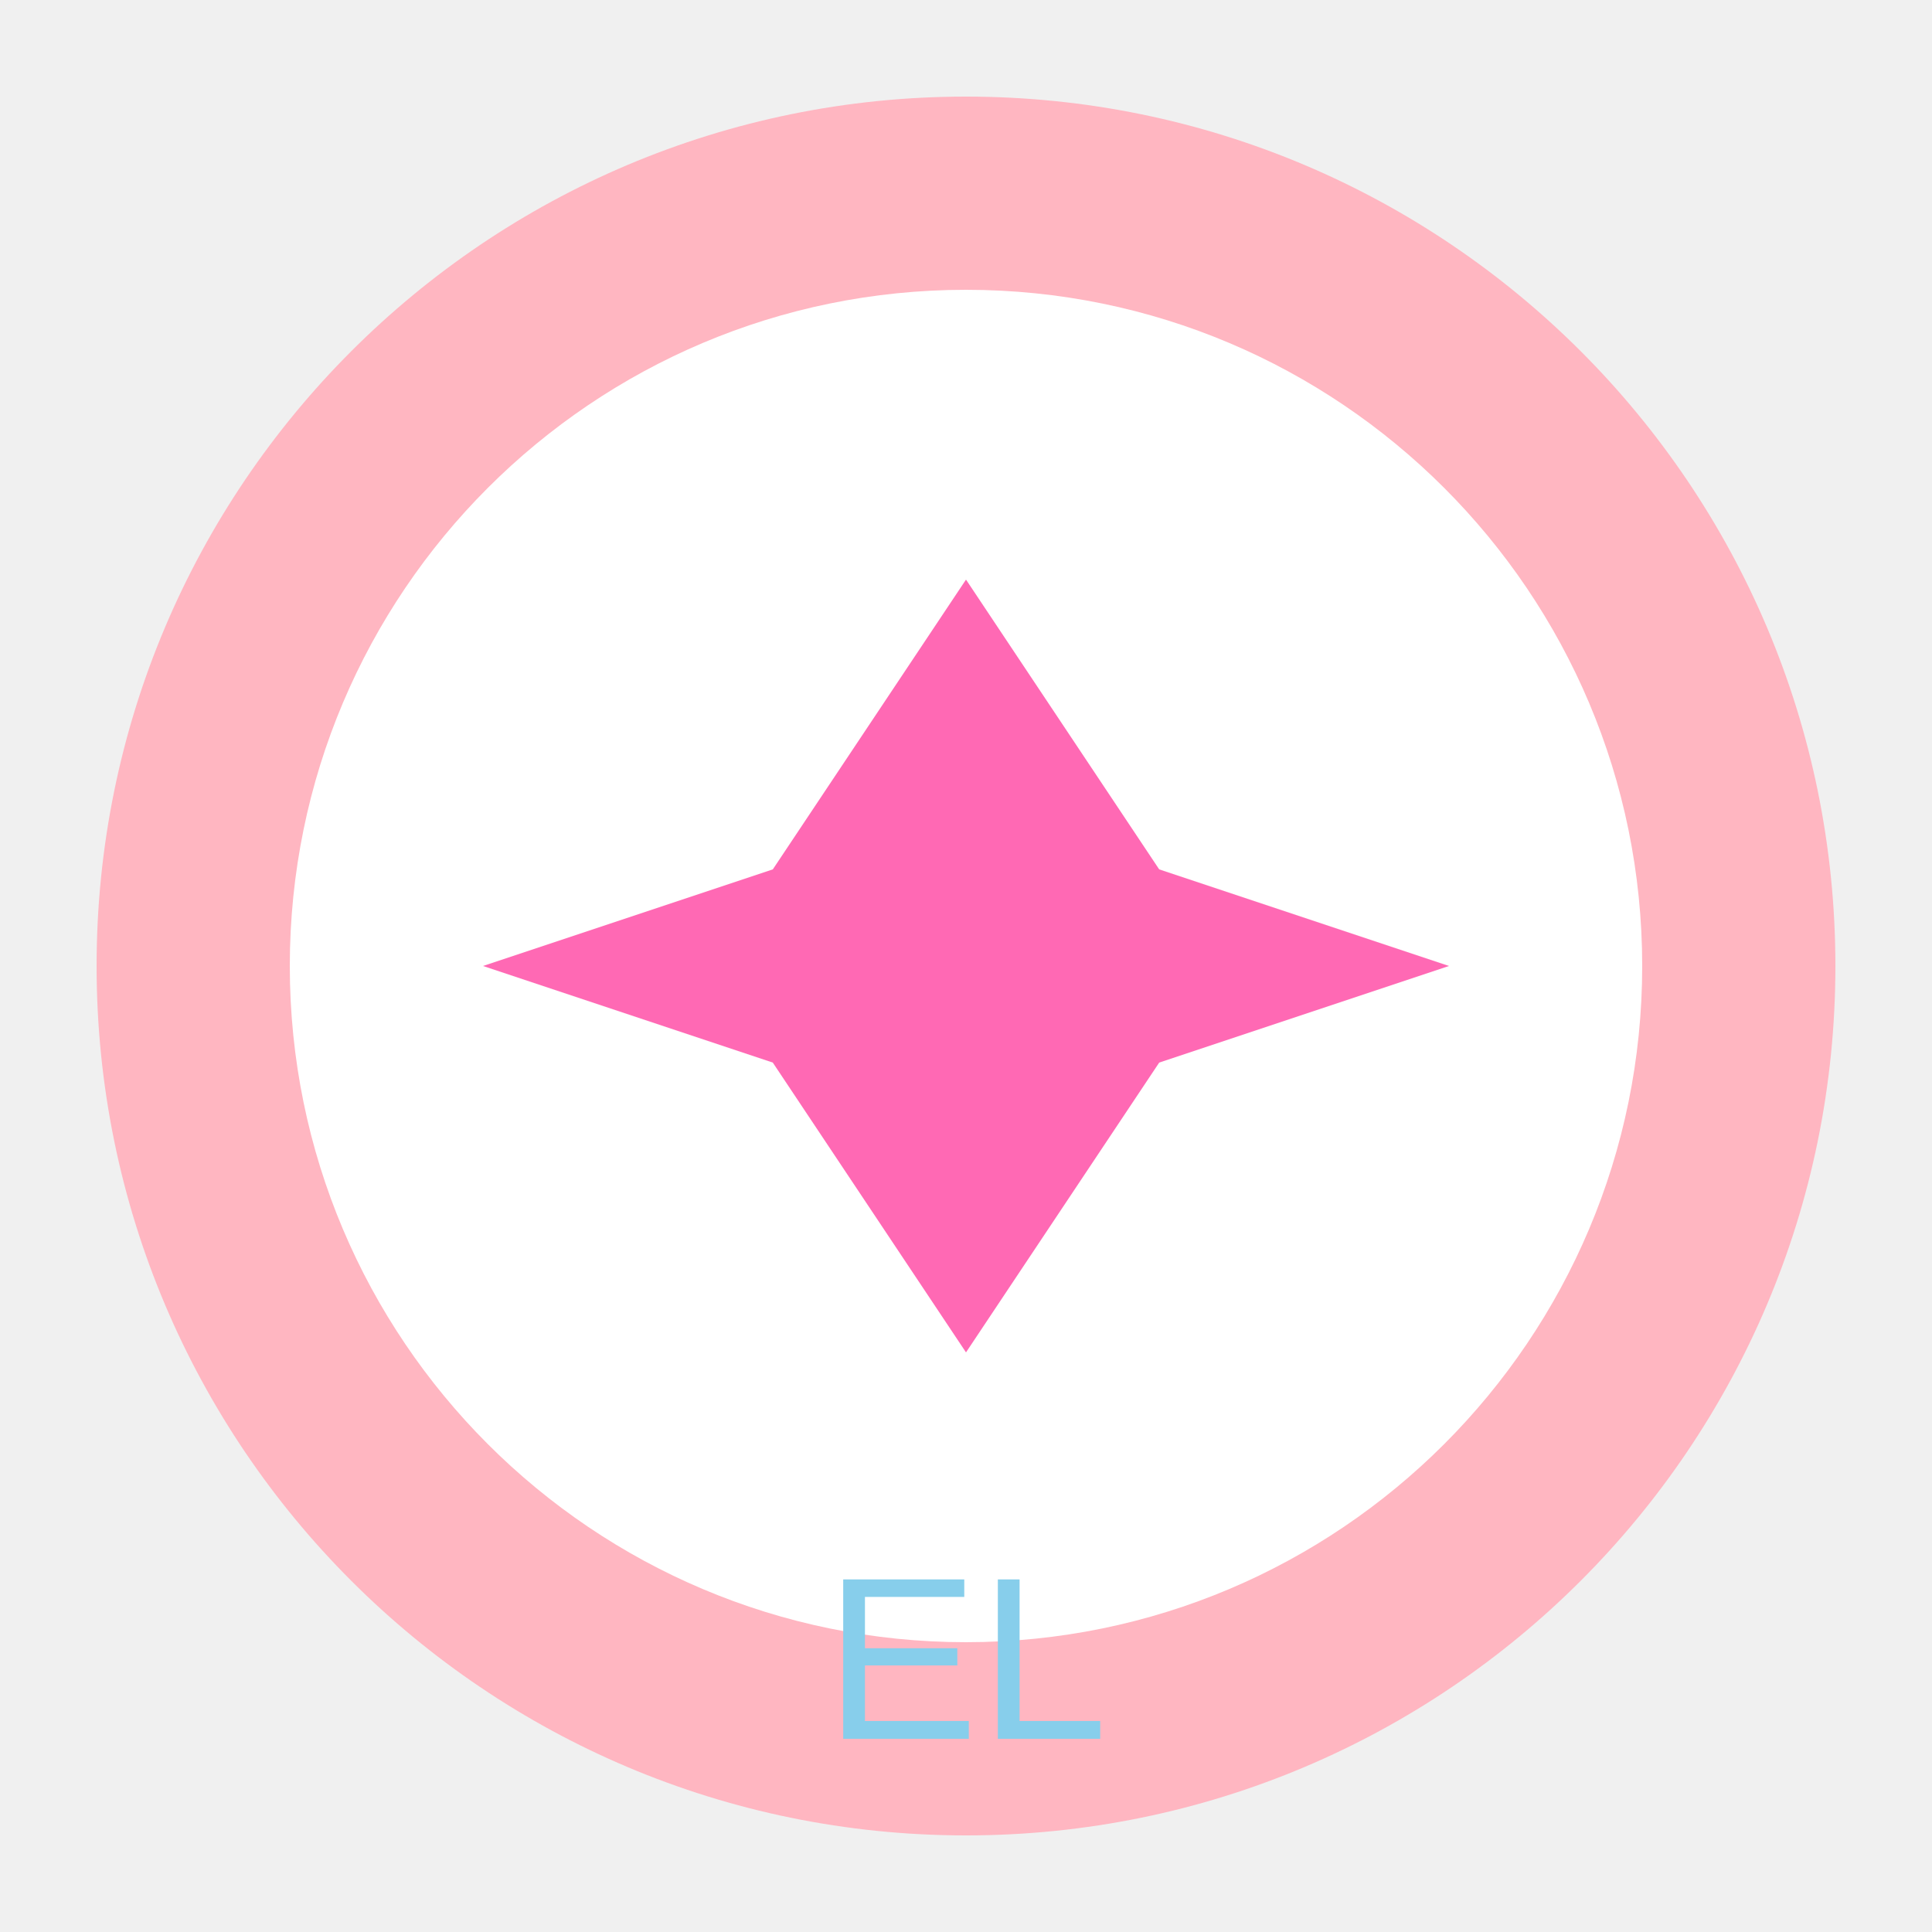
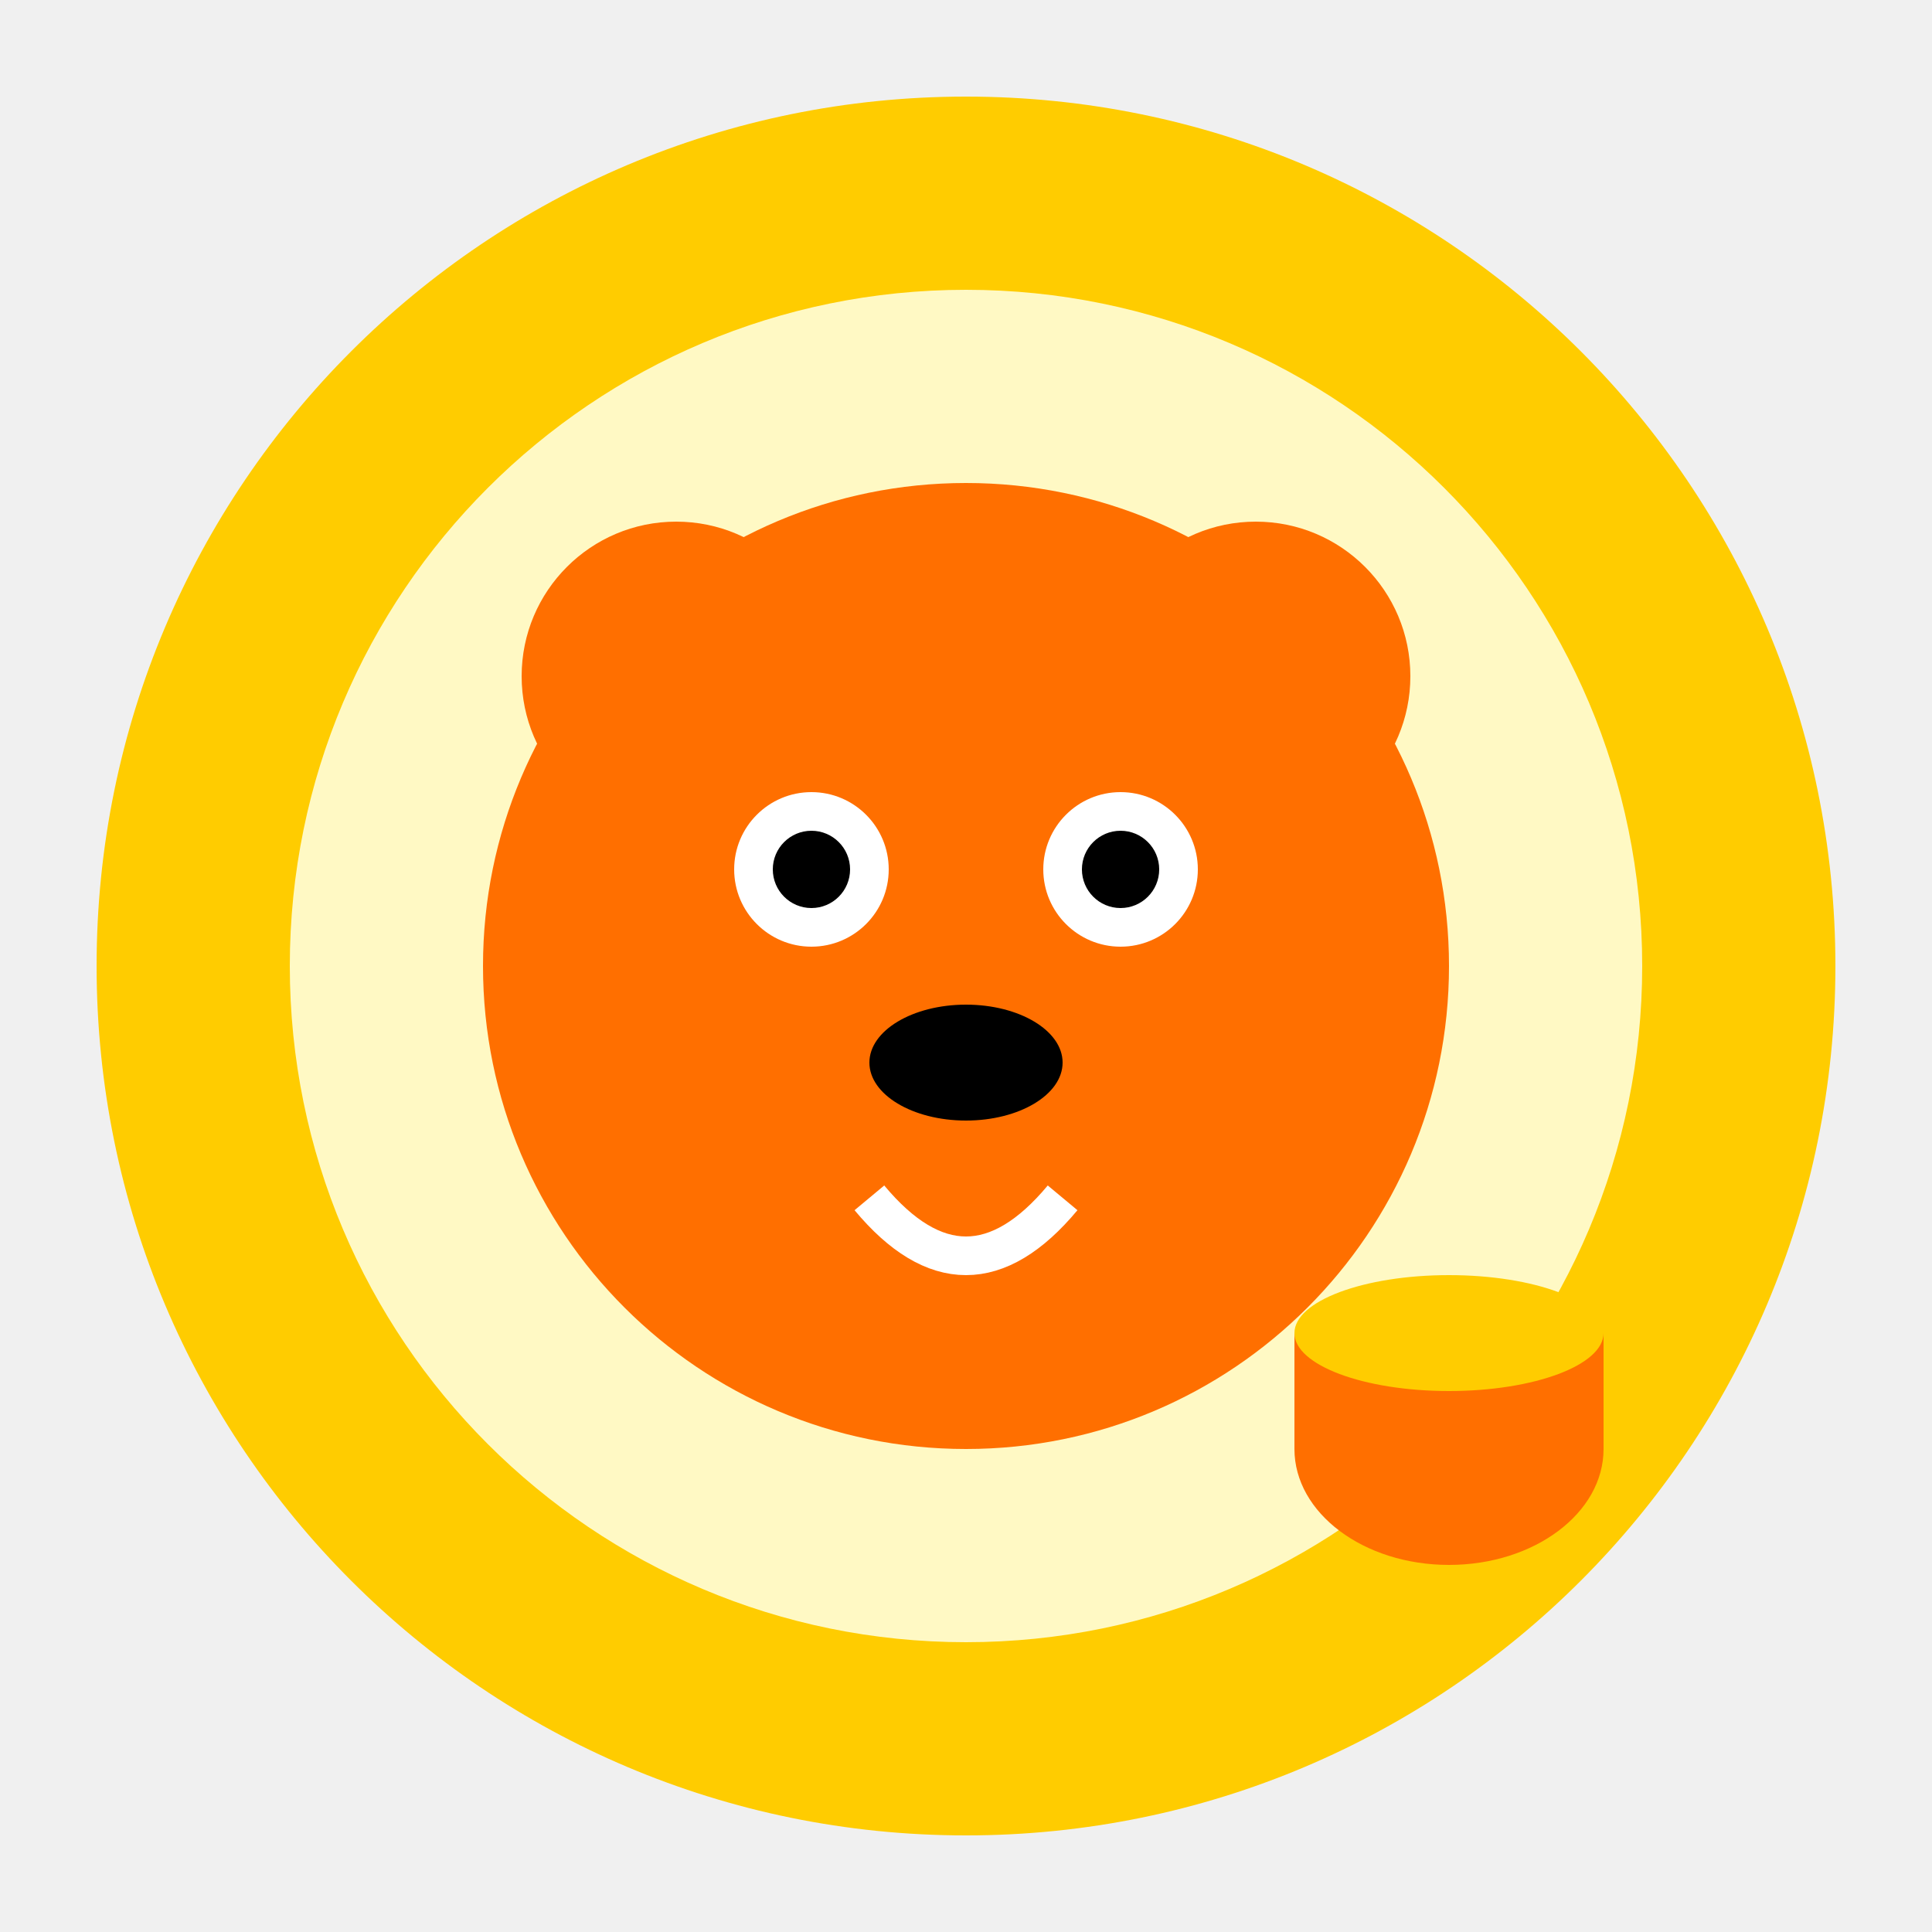
<svg xmlns="http://www.w3.org/2000/svg" viewBox="0 0 100 100">
-   <circle cx="50" cy="50" r="45" fill="#ffb6c1" />
-   <circle cx="50" cy="50" r="35" fill="#ffffff" />
-   <path d="M50 30L60 45L75 50L60 55L50 70L40 55L25 50L40 45L50 30Z" fill="#ff69b4" />
-   <text x="50" y="90" text-anchor="middle" font-family="Arial" font-size="12" fill="#87ceeb">EL</text>
+   <circle cx="50" cy="50" r="45" fill="#ffcc00" />
+   <circle cx="50" cy="50" r="35" fill="#fff9c4" />
+   <circle cx="50" cy="50" r="25" fill="#ff6f00" />
+   <circle cx="35" cy="35" r="8" fill="#ff6f00" />
+   <circle cx="65" cy="35" r="8" fill="#ff6f00" />
+   <circle cx="42" cy="45" r="4" fill="#ffffff" />
+   <circle cx="58" cy="45" r="4" fill="#ffffff" />
+   <circle cx="42" cy="45" r="2" fill="#000000" />
+   <circle cx="58" cy="45" r="2" fill="#000000" />
+   <ellipse cx="50" cy="55" rx="5" ry="3" fill="#000000" />
+   <path d="M45 62 Q50 68 55 62" stroke="#ffffff" stroke-width="2" fill="none" />
+   <ellipse cx="75" cy="75" rx="8" ry="6" fill="#ff6f00" />
+   <rect x="67" y="69" width="16" height="6" fill="#ff6f00" />
+   <ellipse cx="75" cy="69" rx="8" ry="3" fill="#ffcc00" />
</svg>
